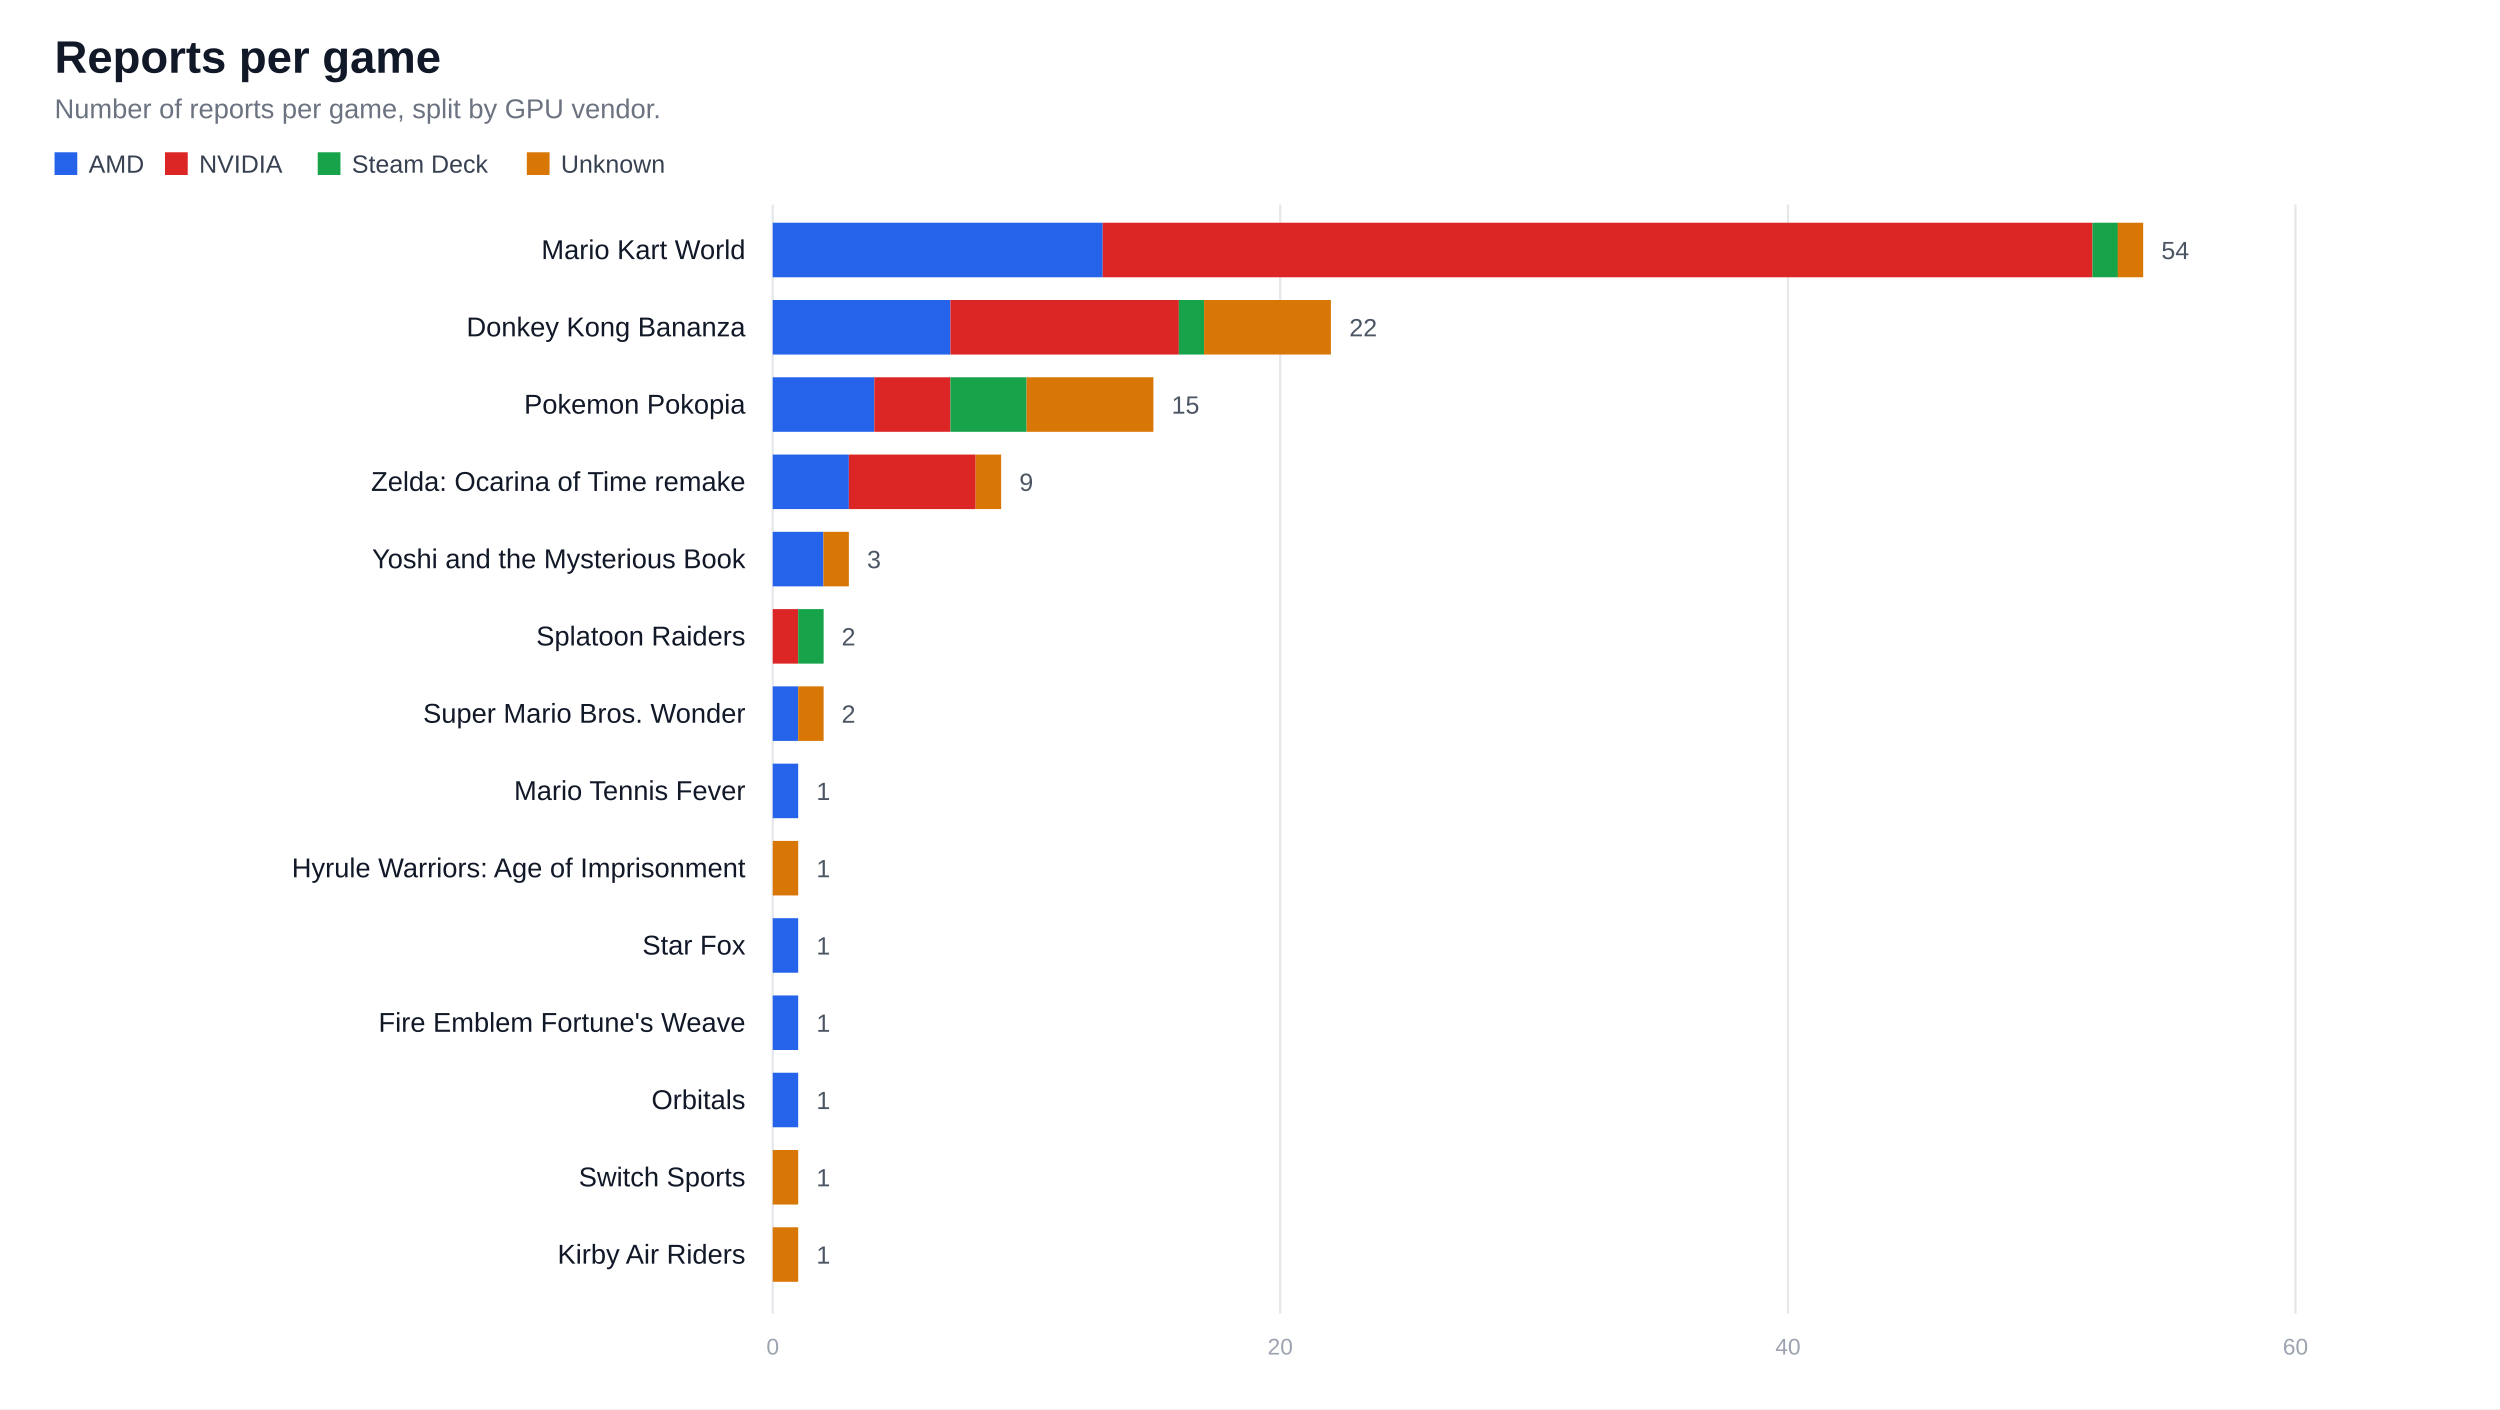
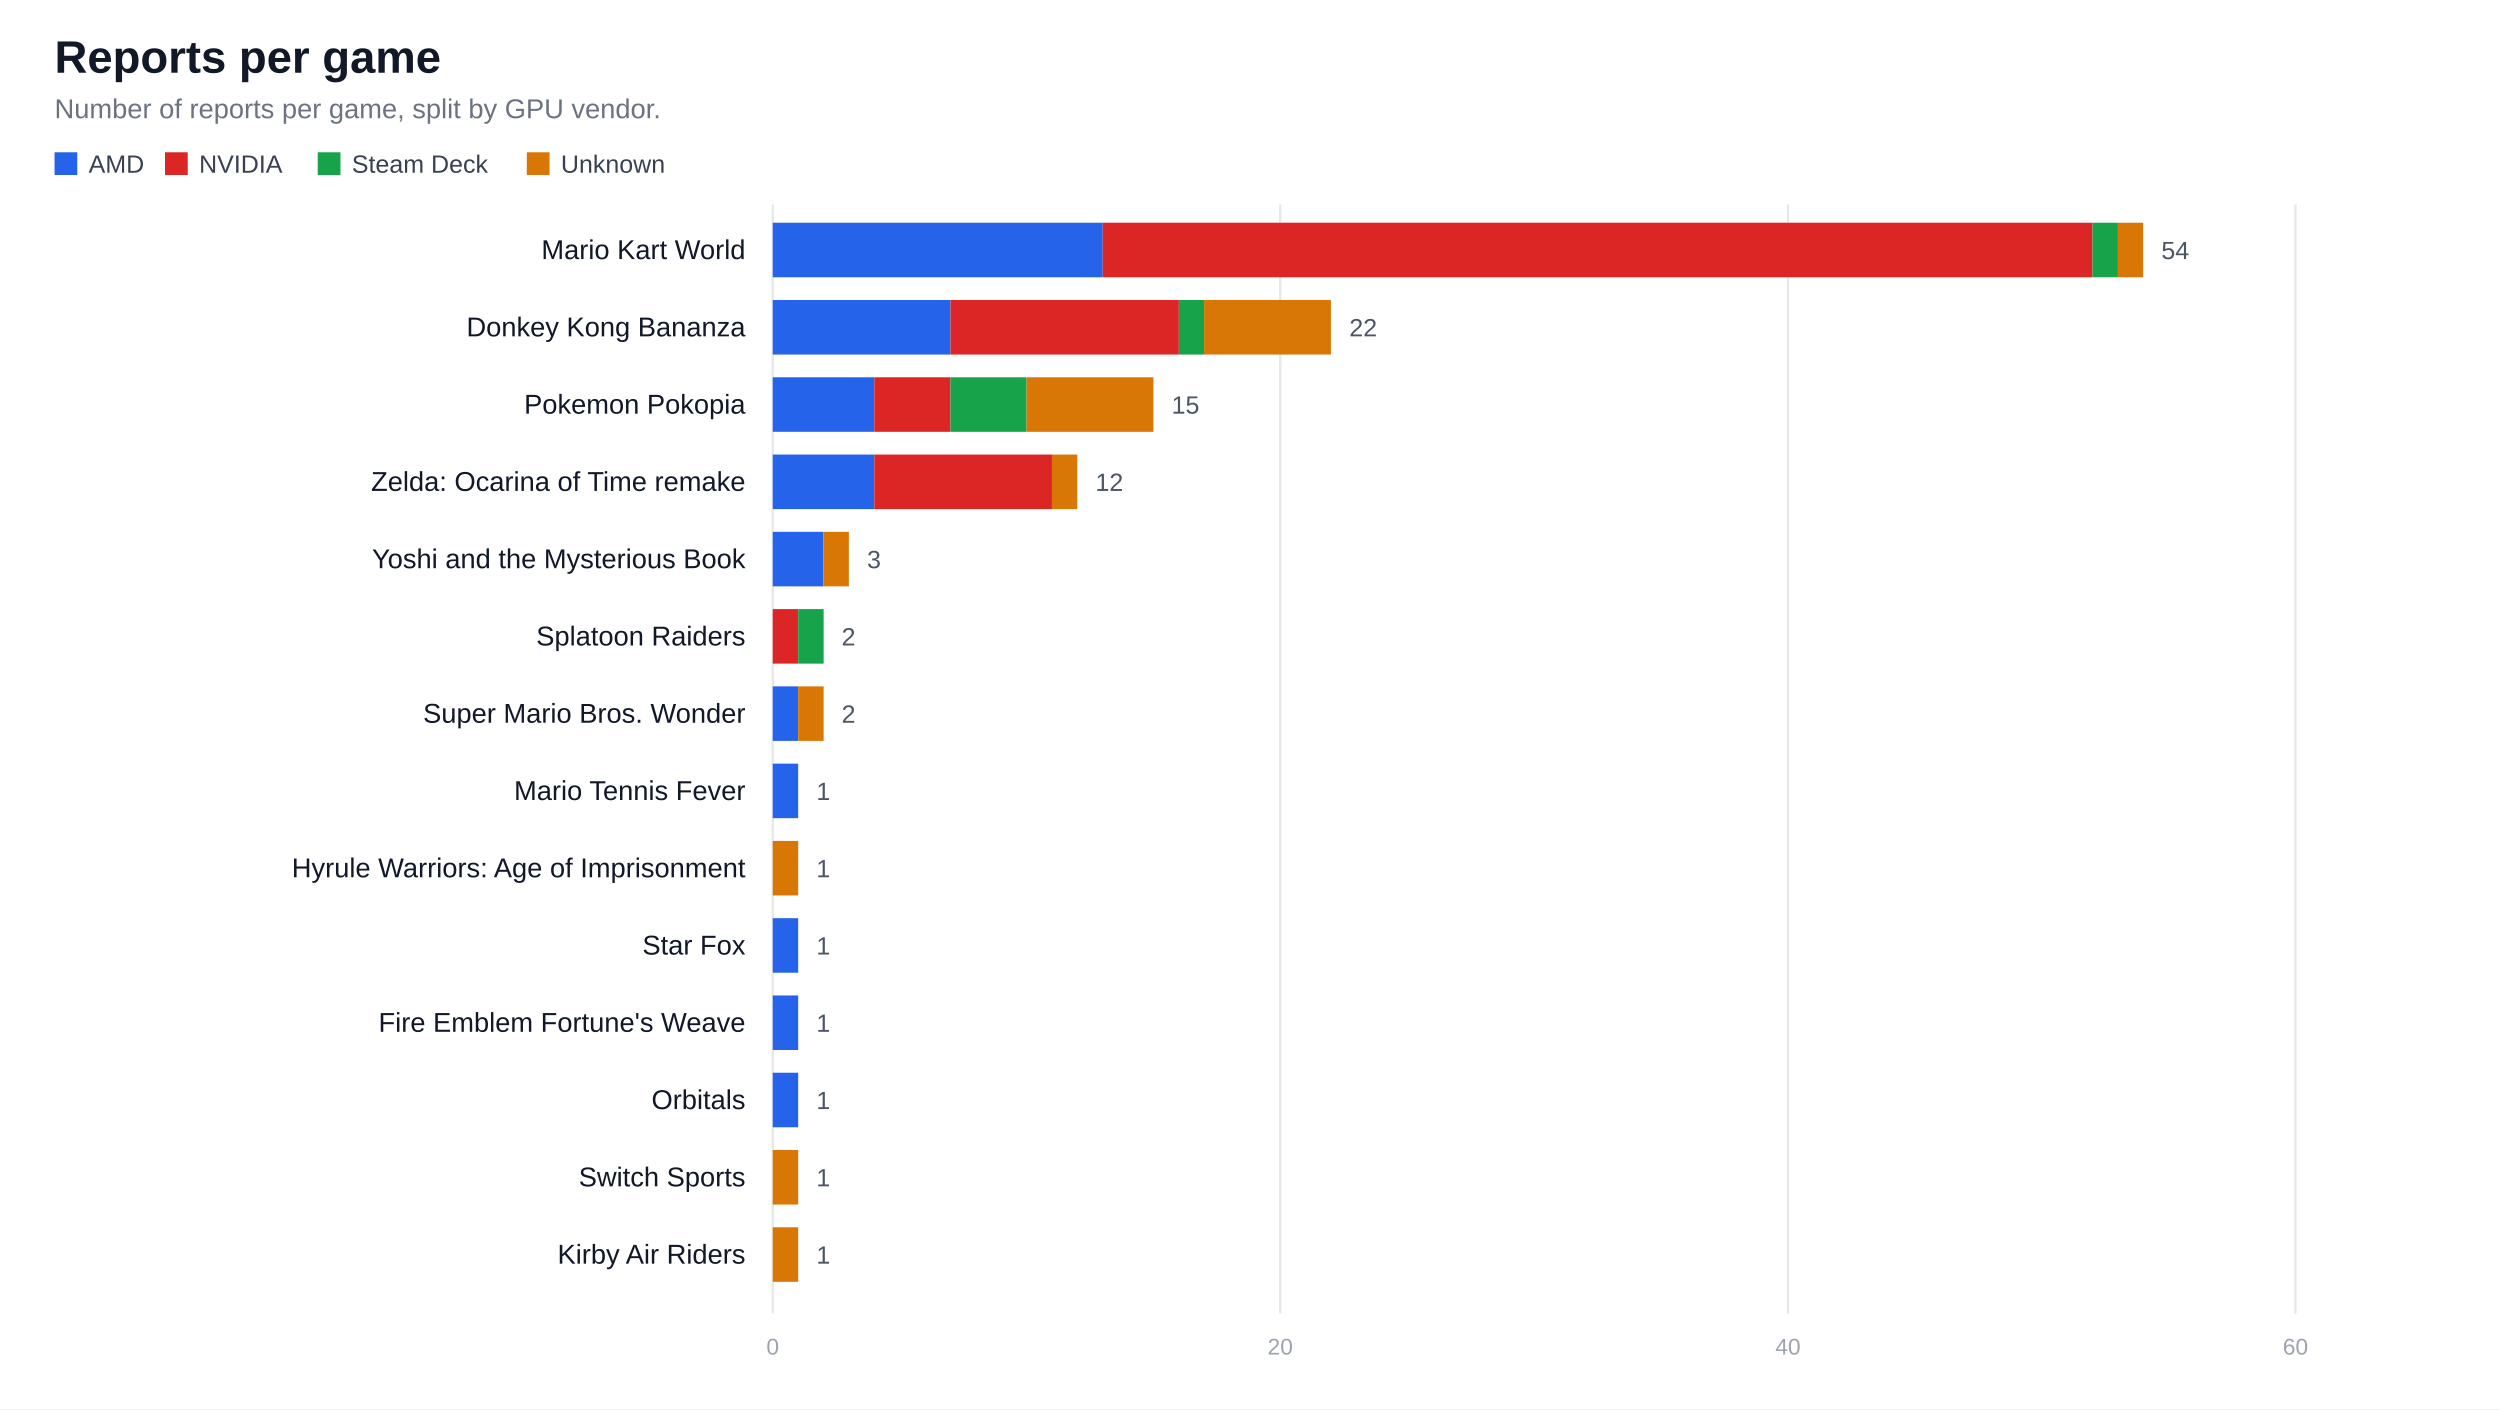
<svg xmlns="http://www.w3.org/2000/svg" width="1100" height="620" viewBox="0 0 1100 620">
  <rect width="100%" height="100%" fill="#ffffff" />
  <text x="24" y="32" font-family="Segoe UI, Arial, sans-serif" font-size="20" font-weight="600" fill="#111827">Reports per game</text>
  <text x="24" y="52" font-family="Segoe UI, Arial, sans-serif" font-size="12" fill="#6b7280">Number of reports per game, split by GPU vendor.</text>
  <rect x="24" y="67" width="10" height="10" fill="#2563eb" />
  <text x="39" y="76" font-family="Segoe UI, Arial, sans-serif" font-size="11" fill="#374151">AMD</text>
  <rect x="72.6" y="67" width="10" height="10" fill="#dc2626" />
  <text x="87.6" y="76" font-family="Segoe UI, Arial, sans-serif" font-size="11" fill="#374151">NVIDIA</text>
  <rect x="139.8" y="67" width="10" height="10" fill="#16a34a" />
  <text x="154.8" y="76" font-family="Segoe UI, Arial, sans-serif" font-size="11" fill="#374151">Steam Deck</text>
  <rect x="231.8" y="67" width="10" height="10" fill="#d97706" />
  <text x="246.8" y="76" font-family="Segoe UI, Arial, sans-serif" font-size="11" fill="#374151">Unknown</text>
  <line x1="340.0" y1="90" x2="340.0" y2="578" stroke="#e5e7eb" stroke-width="1" />
  <text x="340.0" y="596" text-anchor="middle" font-family="Segoe UI, Arial, sans-serif" font-size="10" fill="#9ca3af">0</text>
  <line x1="563.3" y1="90" x2="563.3" y2="578" stroke="#e5e7eb" stroke-width="1" />
  <text x="563.3" y="596" text-anchor="middle" font-family="Segoe UI, Arial, sans-serif" font-size="10" fill="#9ca3af">20</text>
  <line x1="786.7" y1="90" x2="786.7" y2="578" stroke="#e5e7eb" stroke-width="1" />
  <text x="786.7" y="596" text-anchor="middle" font-family="Segoe UI, Arial, sans-serif" font-size="10" fill="#9ca3af">40</text>
  <line x1="1010.0" y1="90" x2="1010.0" y2="578" stroke="#e5e7eb" stroke-width="1" />
  <text x="1010.0" y="596" text-anchor="middle" font-family="Segoe UI, Arial, sans-serif" font-size="10" fill="#9ca3af">60</text>
  <text x="328" y="114" text-anchor="end" font-family="Segoe UI, Arial, sans-serif" font-size="12" fill="#111827">Mario Kart World</text>
  <rect x="340.0" y="98" width="145.2" height="24" fill="#2563eb" />
  <rect x="485.2" y="98" width="435.5" height="24" fill="#dc2626" />
  <rect x="920.7" y="98" width="11.2" height="24" fill="#16a34a" />
  <rect x="931.8" y="98" width="11.2" height="24" fill="#d97706" />
  <text x="951.0" y="114" font-family="Segoe UI, Arial, sans-serif" font-size="11" fill="#4b5563">54</text>
  <text x="328" y="148" text-anchor="end" font-family="Segoe UI, Arial, sans-serif" font-size="12" fill="#111827">Donkey Kong Bananza</text>
  <rect x="340.0" y="132" width="78.2" height="24" fill="#2563eb" />
  <rect x="418.2" y="132" width="100.5" height="24" fill="#dc2626" />
  <rect x="518.7" y="132" width="11.2" height="24" fill="#16a34a" />
  <rect x="529.8" y="132" width="55.8" height="24" fill="#d97706" />
  <text x="593.7" y="148" font-family="Segoe UI, Arial, sans-serif" font-size="11" fill="#4b5563">22</text>
  <text x="328" y="182" text-anchor="end" font-family="Segoe UI, Arial, sans-serif" font-size="12" fill="#111827">Pokemon Pokopia</text>
  <rect x="340.0" y="166" width="44.7" height="24" fill="#2563eb" />
  <rect x="384.7" y="166" width="33.5" height="24" fill="#dc2626" />
  <rect x="418.2" y="166" width="33.5" height="24" fill="#16a34a" />
  <rect x="451.7" y="166" width="55.8" height="24" fill="#d97706" />
  <text x="515.5" y="182" font-family="Segoe UI, Arial, sans-serif" font-size="11" fill="#4b5563">15</text>
  <text x="328" y="216" text-anchor="end" font-family="Segoe UI, Arial, sans-serif" font-size="12" fill="#111827">Zelda: Ocarina of Time remake</text>
-   <rect x="340.0" y="200" width="33.5" height="24" fill="#2563eb" />
-   <rect x="373.5" y="200" width="55.8" height="24" fill="#dc2626" />
-   <rect x="429.3" y="200" width="11.2" height="24" fill="#d97706" />
-   <text x="448.5" y="216" font-family="Segoe UI, Arial, sans-serif" font-size="11" fill="#4b5563">9</text>
+   <rect x="340.0" y="200" width="44.7" height="24" fill="#2563eb" />
+   <rect x="384.7" y="200" width="78.2" height="24" fill="#dc2626" />
+   <rect x="462.8" y="200" width="11.2" height="24" fill="#d97706" />
+   <text x="482.0" y="216" font-family="Segoe UI, Arial, sans-serif" font-size="11" fill="#4b5563">12</text>
  <text x="328" y="250" text-anchor="end" font-family="Segoe UI, Arial, sans-serif" font-size="12" fill="#111827">Yoshi and the Mysterious Book</text>
  <rect x="340.0" y="234" width="22.3" height="24" fill="#2563eb" />
  <rect x="362.3" y="234" width="11.2" height="24" fill="#d97706" />
  <text x="381.5" y="250" font-family="Segoe UI, Arial, sans-serif" font-size="11" fill="#4b5563">3</text>
  <text x="328" y="284" text-anchor="end" font-family="Segoe UI, Arial, sans-serif" font-size="12" fill="#111827">Splatoon Raiders</text>
  <rect x="340.0" y="268" width="11.2" height="24" fill="#dc2626" />
  <rect x="351.2" y="268" width="11.2" height="24" fill="#16a34a" />
  <text x="370.3" y="284" font-family="Segoe UI, Arial, sans-serif" font-size="11" fill="#4b5563">2</text>
  <text x="328" y="318" text-anchor="end" font-family="Segoe UI, Arial, sans-serif" font-size="12" fill="#111827">Super Mario Bros. Wonder</text>
  <rect x="340.0" y="302" width="11.2" height="24" fill="#2563eb" />
  <rect x="351.2" y="302" width="11.2" height="24" fill="#d97706" />
  <text x="370.3" y="318" font-family="Segoe UI, Arial, sans-serif" font-size="11" fill="#4b5563">2</text>
  <text x="328" y="352" text-anchor="end" font-family="Segoe UI, Arial, sans-serif" font-size="12" fill="#111827">Mario Tennis Fever</text>
  <rect x="340.0" y="336" width="11.2" height="24" fill="#2563eb" />
  <text x="359.2" y="352" font-family="Segoe UI, Arial, sans-serif" font-size="11" fill="#4b5563">1</text>
  <text x="328" y="386" text-anchor="end" font-family="Segoe UI, Arial, sans-serif" font-size="12" fill="#111827">Hyrule Warriors: Age of Imprisonment</text>
  <rect x="340.0" y="370" width="11.2" height="24" fill="#d97706" />
  <text x="359.2" y="386" font-family="Segoe UI, Arial, sans-serif" font-size="11" fill="#4b5563">1</text>
  <text x="328" y="420" text-anchor="end" font-family="Segoe UI, Arial, sans-serif" font-size="12" fill="#111827">Star Fox</text>
  <rect x="340.0" y="404" width="11.2" height="24" fill="#2563eb" />
  <text x="359.2" y="420" font-family="Segoe UI, Arial, sans-serif" font-size="11" fill="#4b5563">1</text>
  <text x="328" y="454" text-anchor="end" font-family="Segoe UI, Arial, sans-serif" font-size="12" fill="#111827">Fire Emblem Fortune's Weave</text>
  <rect x="340.0" y="438" width="11.2" height="24" fill="#2563eb" />
  <text x="359.2" y="454" font-family="Segoe UI, Arial, sans-serif" font-size="11" fill="#4b5563">1</text>
  <text x="328" y="488" text-anchor="end" font-family="Segoe UI, Arial, sans-serif" font-size="12" fill="#111827">Orbitals</text>
  <rect x="340.0" y="472" width="11.2" height="24" fill="#2563eb" />
  <text x="359.2" y="488" font-family="Segoe UI, Arial, sans-serif" font-size="11" fill="#4b5563">1</text>
  <text x="328" y="522" text-anchor="end" font-family="Segoe UI, Arial, sans-serif" font-size="12" fill="#111827">Switch Sports</text>
  <rect x="340.0" y="506" width="11.2" height="24" fill="#d97706" />
  <text x="359.2" y="522" font-family="Segoe UI, Arial, sans-serif" font-size="11" fill="#4b5563">1</text>
  <text x="328" y="556" text-anchor="end" font-family="Segoe UI, Arial, sans-serif" font-size="12" fill="#111827">Kirby Air Riders</text>
  <rect x="340.0" y="540" width="11.2" height="24" fill="#d97706" />
  <text x="359.2" y="556" font-family="Segoe UI, Arial, sans-serif" font-size="11" fill="#4b5563">1</text>
</svg>
